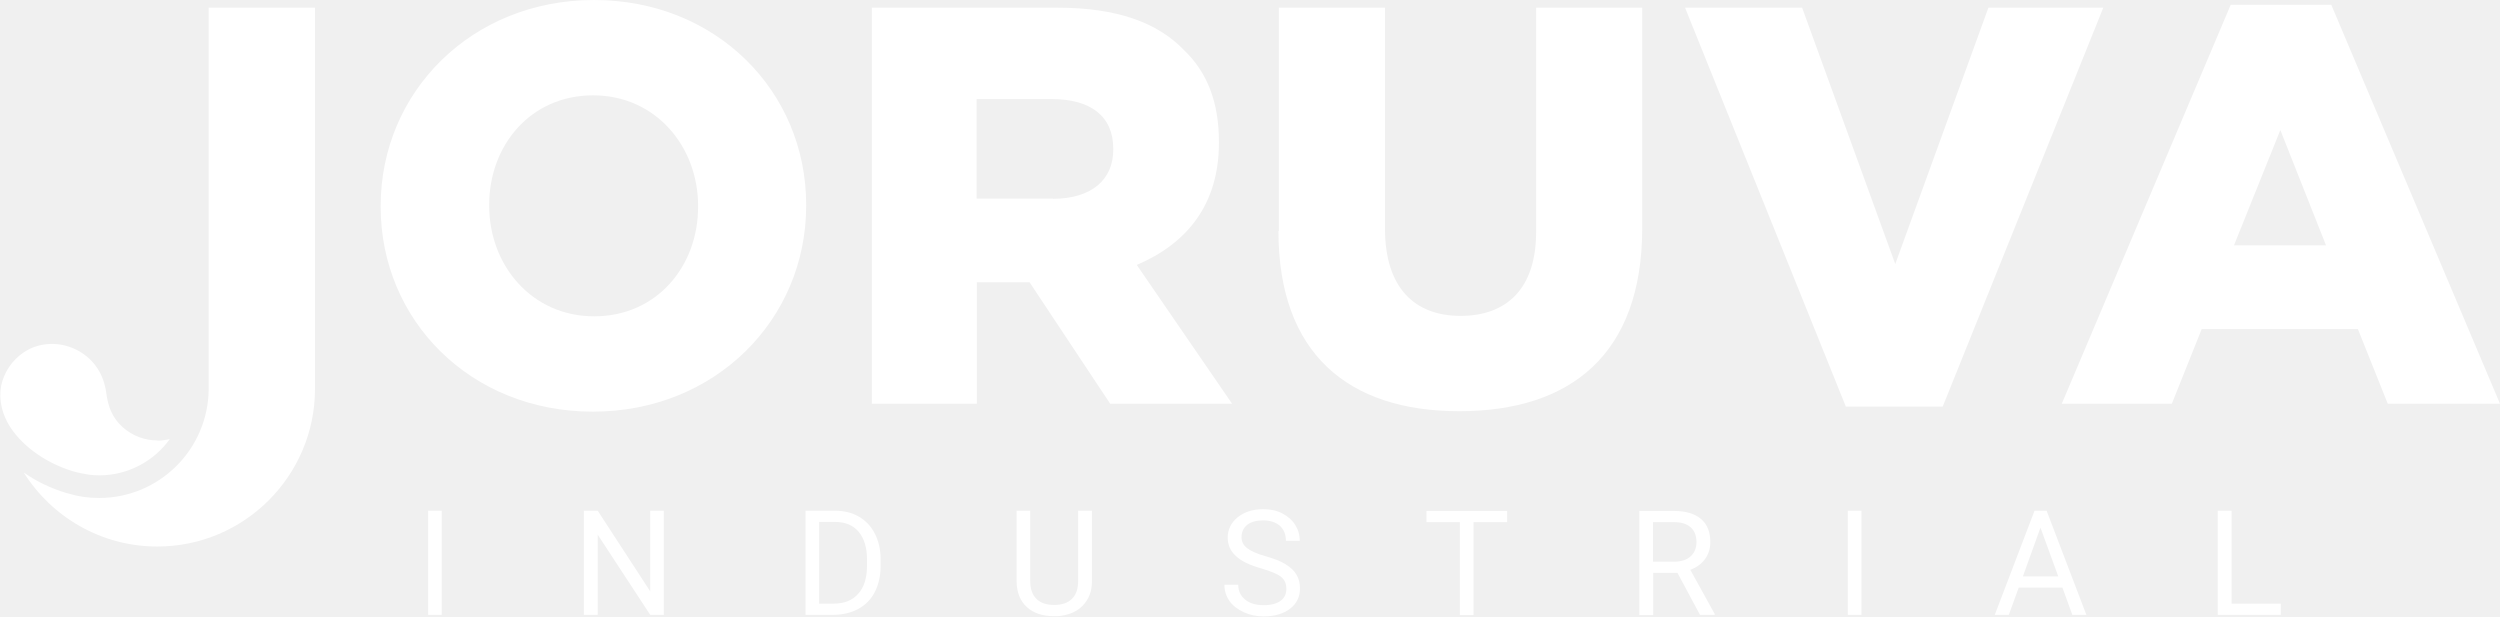
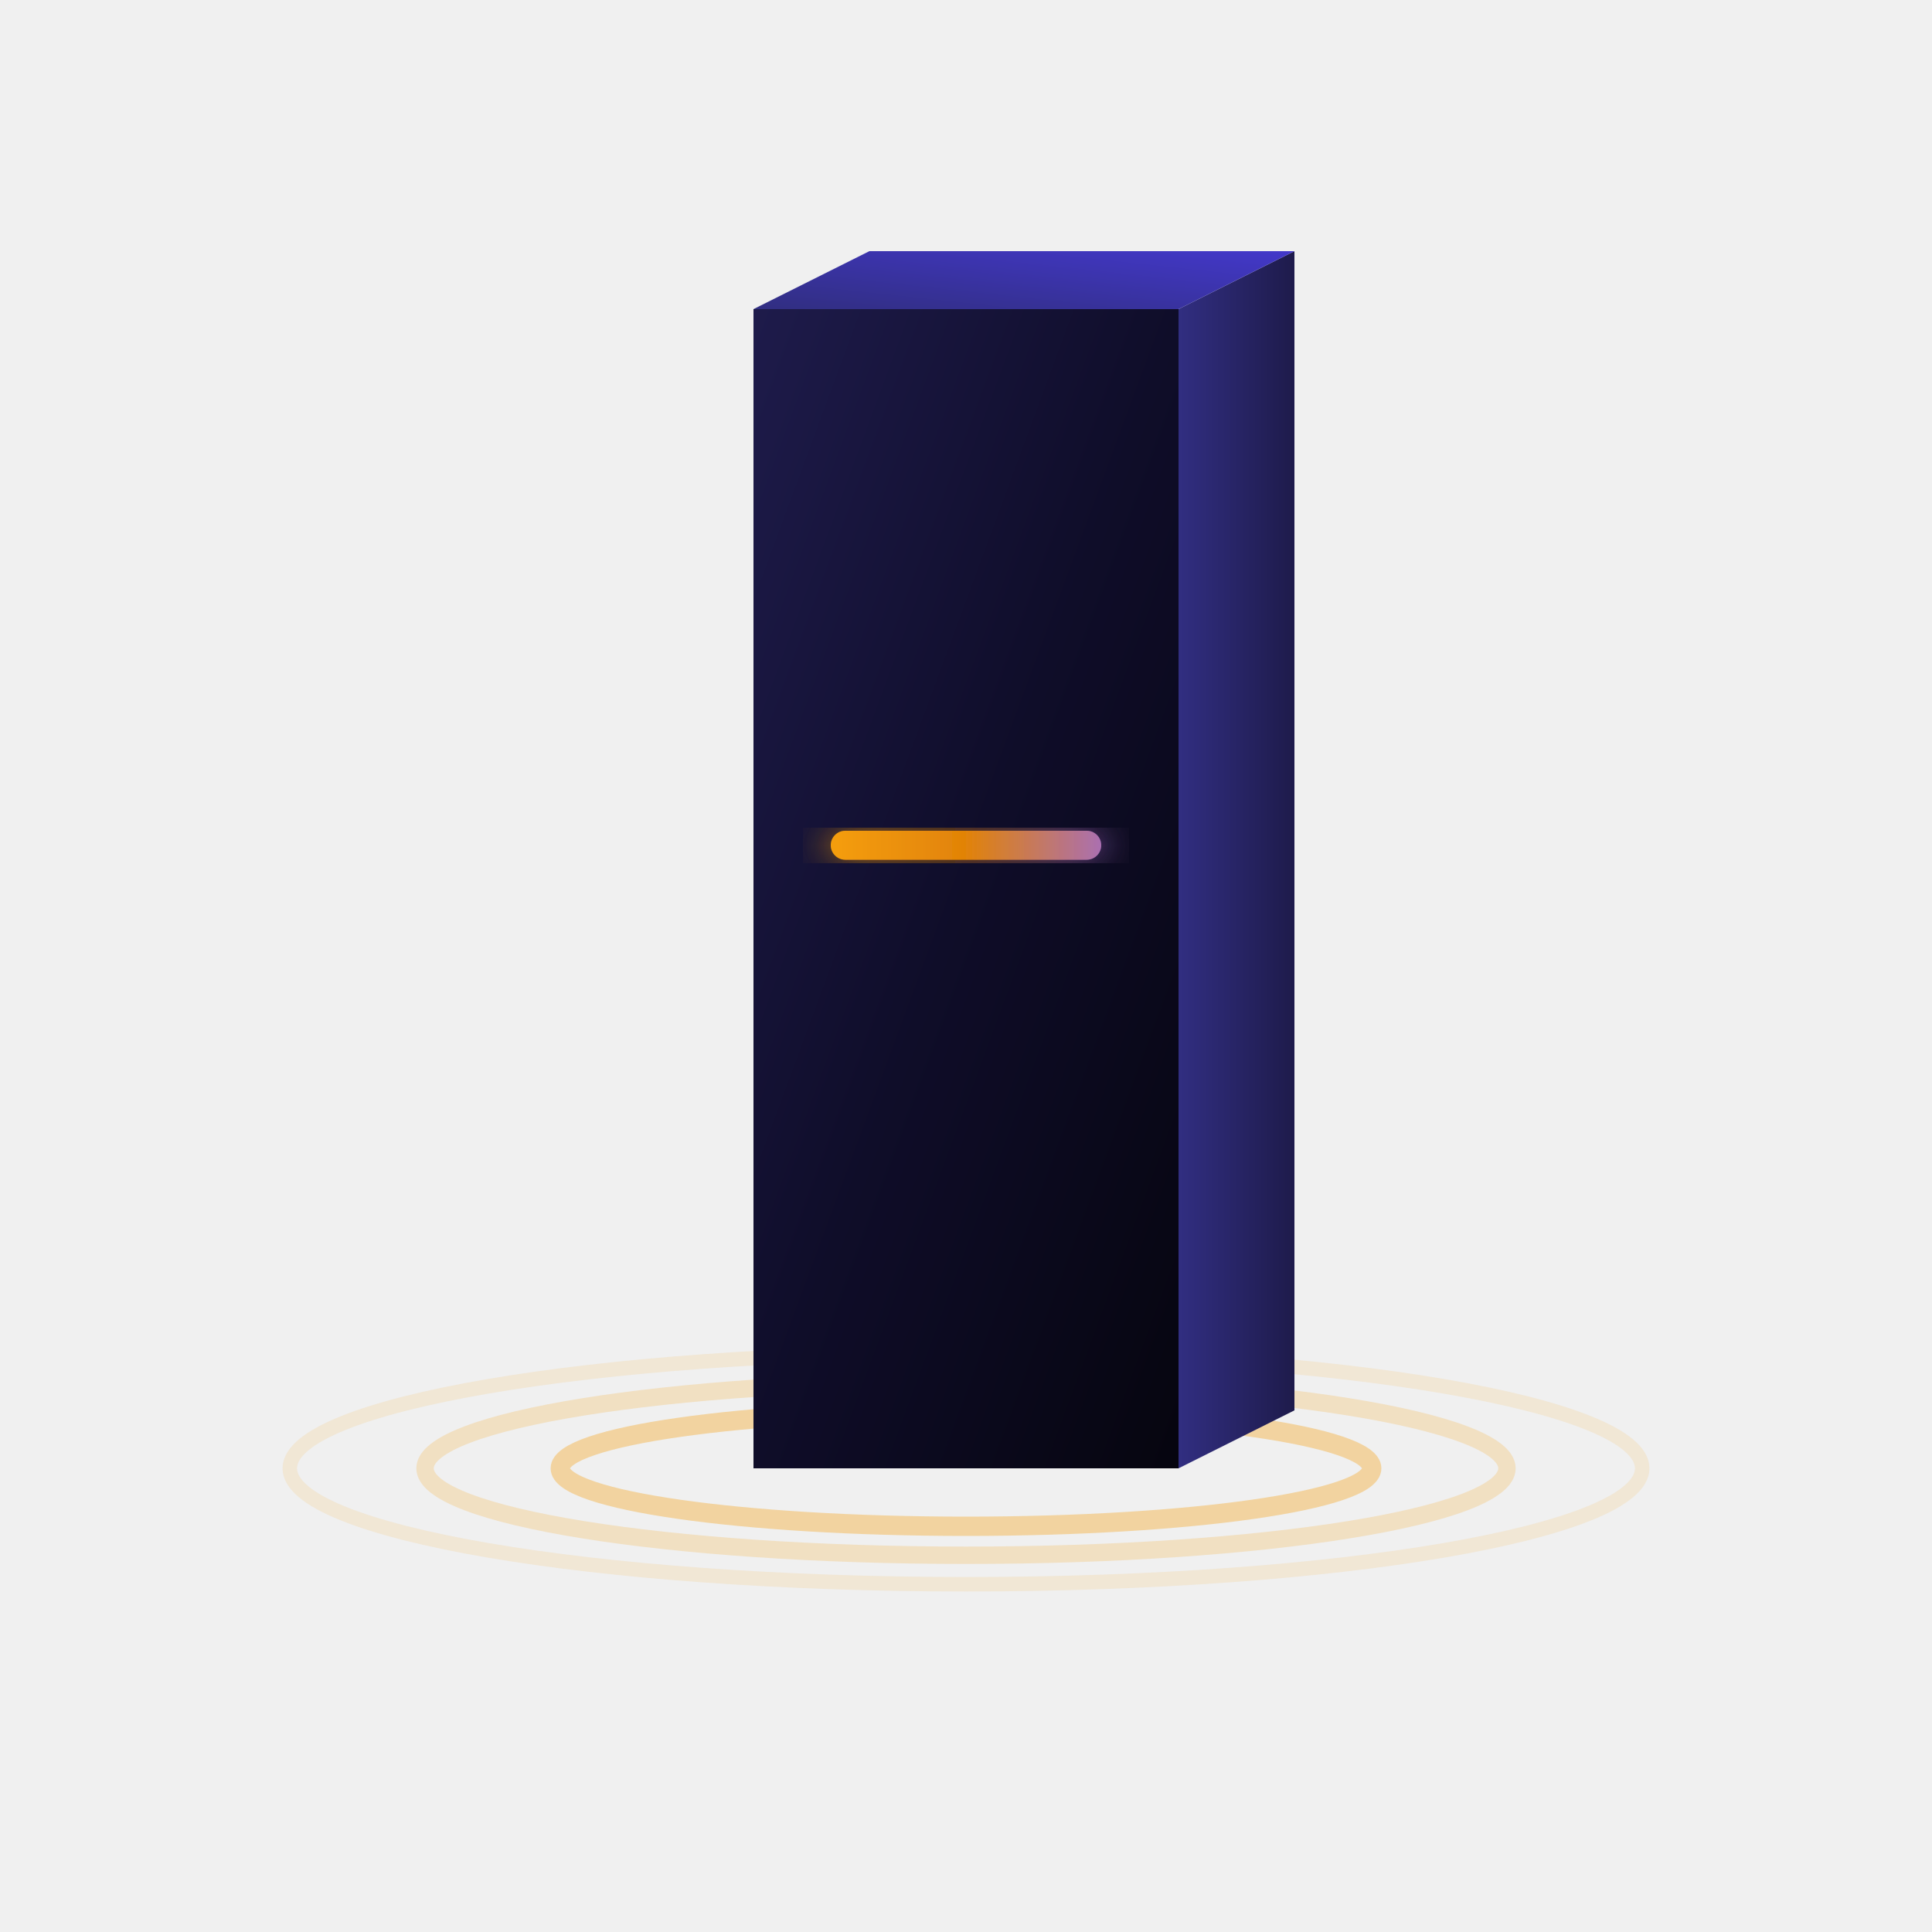
- <svg xmlns="http://www.w3.org/2000/svg" id="Layer_2" data-name="Layer 2" viewBox="0 0 113.81 28.06">
+ <svg xmlns="http://www.w3.org/2000/svg" viewBox="0 0 200 200" width="200" height="200">
  <defs>
-     <style>
-       .cls-1 {
-         fill: #fff;
-         stroke-width: 0px;
-       }
-     </style>
+     <linearGradient id="stFace" x1="0%" y1="0%" x2="100%" y2="100%">
+       <stop offset="0%" stop-color="#1E1B4B" />
+       <stop offset="50%" stop-color="#0F0D29" />
+       <stop offset="100%" stop-color="#06050F" />
+     </linearGradient>
+     <linearGradient id="stEdge" x1="0%" y1="0%" x2="100%" y2="0%">
+       <stop offset="0%" stop-color="#312E81" />
+       <stop offset="100%" stop-color="#1E1B4B" />
+     </linearGradient>
+     <linearGradient id="stTop" x1="0%" y1="100%" x2="100%" y2="0%">
+       <stop offset="0%" stop-color="#312E81" />
+       <stop offset="100%" stop-color="#4338CA" />
+     </linearGradient>
+     <linearGradient id="stSlit" x1="0%" y1="50%" x2="100%" y2="50%">
+       <stop offset="0%" stop-color="#F59E0B" />
+       <stop offset="50%" stop-color="#D97706" />
+       <stop offset="100%" stop-color="#8B5CF6" />
+     </linearGradient>
+     <filter id="stGlow">
+       <feGaussianBlur stdDeviation="3" result="blur" />
+       <feMerge>
+         <feMergeNode in="blur" />
+         <feMergeNode in="SourceGraphic" />
+       </feMerge>
+     </filter>
+     <filter id="stSlitGlow">
+       <feGaussianBlur stdDeviation="2" result="blur" />
+       <feMerge>
+         <feMergeNode in="blur" />
+         <feMergeNode in="SourceGraphic" />
+       </feMerge>
+     </filter>
  </defs>
-   <g id="Layer_1-2" data-name="Layer 1">
-     <g>
-       <path class="cls-1" d="m17.33,9.42v-.05c0-5.18,4.14-9.37,9.71-9.37s9.66,4.16,9.66,9.32v.05c0,5.18-4.14,9.37-9.71,9.37s-9.66-4.16-9.66-9.32Zm14.45,0v-.05c0-2.7-1.93-5.03-4.78-5.03s-4.73,2.28-4.73,4.98v.05c0,2.7,1.93,5.03,4.78,5.03s4.73-2.28,4.73-4.98Z" />
-       <path class="cls-1" d="m39.68.35h8.47c2.68,0,4.54.67,5.75,1.93,1.07,1.02,1.59,2.4,1.59,4.16v.07c0,2.8-1.46,4.58-3.74,5.55l4.34,6.32h-5.55l-3.67-5.53h-2.4v5.53h-4.78V.35Zm8.25,8.7c1.76,0,2.75-.87,2.75-2.23v-.05c0-1.49-1.04-2.26-2.8-2.26h-3.42v4.53h3.47Z" />
-       <path class="cls-1" d="m58.22,10.51V.35h4.83v10.06c0,2.68,1.34,3.97,3.44,3.97s3.44-1.24,3.44-3.82V.35h4.83v10.04c0,5.75-3.27,8.33-8.33,8.33s-8.23-2.63-8.23-8.2Z" />
-       <path class="cls-1" d="m76.71.35h5.33l4.24,11.67L90.52.35h5.23l-7.31,18.16h-4.41L76.71.35Z" />
-       <path class="cls-1" d="m101.55.22h4.58l7.68,18.16h-5.11l-1.36-3.4h-7.11l-1.36,3.4h-5.01L101.55.22Zm4.34,10.95l-2.08-5.25-2.11,5.25h4.19Z" />
-       <g>
-         <path class="cls-1" d="m20.11,27.99h-.62v-4.74h.62v4.74Z" />
-         <path class="cls-1" d="m30.23,27.99h-.63l-2.39-3.65v3.65h-.63v-4.74h.63l2.39,3.67v-3.67h.62v4.74Z" />
-         <path class="cls-1" d="m36.67,27.99v-4.74h1.34c.41,0,.78.09,1.09.27s.56.44.73.78c.17.34.26.72.26,1.16v.3c0,.45-.09.84-.26,1.18-.17.34-.42.59-.74.77-.32.18-.69.27-1.12.28h-1.31Zm.62-4.23v3.72h.66c.48,0,.86-.15,1.12-.45.27-.3.4-.73.4-1.28v-.28c0-.54-.13-.96-.38-1.26-.25-.3-.61-.45-1.08-.45h-.73Z" />
-         <path class="cls-1" d="m49.71,23.25v3.22c0,.45-.14.81-.42,1.1s-.66.44-1.13.48h-.17c-.52,0-.93-.13-1.24-.41s-.46-.67-.47-1.16v-3.23h.62v3.21c0,.34.09.61.28.8s.46.28.81.28.62-.09.81-.28.28-.45.28-.8v-3.21h.63Z" />
-         <path class="cls-1" d="m57.43,25.88c-.54-.15-.93-.34-1.17-.57-.24-.22-.37-.5-.37-.83,0-.37.15-.68.45-.93.3-.24.69-.37,1.16-.37.33,0,.62.06.87.19s.45.3.59.52c.14.22.21.46.21.73h-.63c0-.29-.09-.51-.27-.68-.18-.16-.44-.25-.77-.25-.31,0-.55.07-.72.2-.17.14-.26.32-.26.57,0,.19.08.36.25.49.16.13.44.26.84.37.39.11.7.23.92.37s.39.29.49.47c.11.18.16.39.16.63,0,.38-.15.69-.45.92s-.7.35-1.2.35c-.33,0-.63-.06-.91-.19s-.5-.3-.65-.51c-.15-.22-.23-.46-.23-.74h.63c0,.29.11.51.32.68.21.17.49.25.85.25.33,0,.58-.07.76-.2s.26-.32.26-.55-.08-.41-.24-.54-.46-.25-.89-.38Z" />
-         <path class="cls-1" d="m68.6,23.77h-1.52v4.23h-.62v-4.23h-1.52v-.51h3.67v.51Z" />
-         <path class="cls-1" d="m76.37,26.08h-1.11v1.92h-.63v-4.74h1.57c.53,0,.94.12,1.23.36s.43.6.43,1.06c0,.3-.08.55-.24.77-.16.22-.38.38-.67.49l1.11,2.01v.04h-.67l-1.03-1.92Zm-1.11-.51h.96c.31,0,.56-.08.74-.24.18-.16.27-.38.27-.65,0-.29-.09-.52-.26-.67-.17-.16-.43-.24-.76-.24h-.96v1.8Z" />
-         <path class="cls-1" d="m84.74,27.99h-.62v-4.74h.62v4.74Z" />
-         <path class="cls-1" d="m93.89,26.75h-1.99l-.45,1.24h-.64l1.81-4.74h.55l1.81,4.74h-.64l-.45-1.24Zm-1.8-.51h1.61l-.81-2.22-.8,2.22Z" />
-         <path class="cls-1" d="m101.58,27.48h2.25v.51h-2.87v-4.74h.63v4.23Z" />
-       </g>
-       <g>
-         <path class="cls-1" d="m7.16,20.05c-.57,0-1.13-.21-1.56-.59-.48-.42-.68-.94-.76-1.56-.11-.84-.54-1.53-1.29-1.94-.7-.38-1.55-.41-2.25-.05-.57.3-1,.82-1.19,1.43-.02.07-.04.15-.06.22,0,.01,0,.02,0,.04-.12.64.07,1.31.42,1.85.64.97,1.75,1.67,2.84,2,.24.07.49.12.74.16.16.02.31.03.47.03,1.31,0,2.49-.65,3.21-1.65-.18.04-.37.07-.56.07Z" />
-         <path class="cls-1" d="m9.5.35v17.36s0,.02,0,.02c-.03,2.73-2.25,4.94-4.99,4.94-.47,0-.92-.06-1.35-.19,0,0,0,0,0,0-.05-.01-.1-.03-.15-.04-.7-.21-1.36-.53-1.93-.93,1.27,2.02,3.52,3.37,6.08,3.37,3.96,0,7.18-3.22,7.18-7.18V.35h-4.83Z" />
-       </g>
-     </g>
-   </g>
+   <ellipse cx="100" cy="152" rx="70" ry="12" fill="none" stroke="#F59E0B" stroke-width="1.5" opacity="0.12" />
+   <ellipse cx="100" cy="152" rx="56" ry="9" fill="none" stroke="#F59E0B" stroke-width="1.8" opacity="0.2" />
+   <ellipse cx="100" cy="152" rx="42" ry="6" fill="none" stroke="#F59E0B" stroke-width="2" opacity="0.35" />
+   <polygon points="78,32 122,32 122,152 78,152" fill="url(#stFace)" />
+   <polygon points="122,32 134,26 134,146 122,152" fill="url(#stEdge)" />
+   <polygon points="78,32 90,26 134,26 122,32" fill="url(#stTop)" />
+   <rect x="86" y="86" width="28" height="3" rx="1.5" fill="url(#stSlit)" filter="url(#stSlitGlow)" />
+   <rect x="86" y="86" width="28" height="3" rx="1.5" fill="#F59E0B" opacity="0.3" filter="url(#stGlow)" />
</svg>
